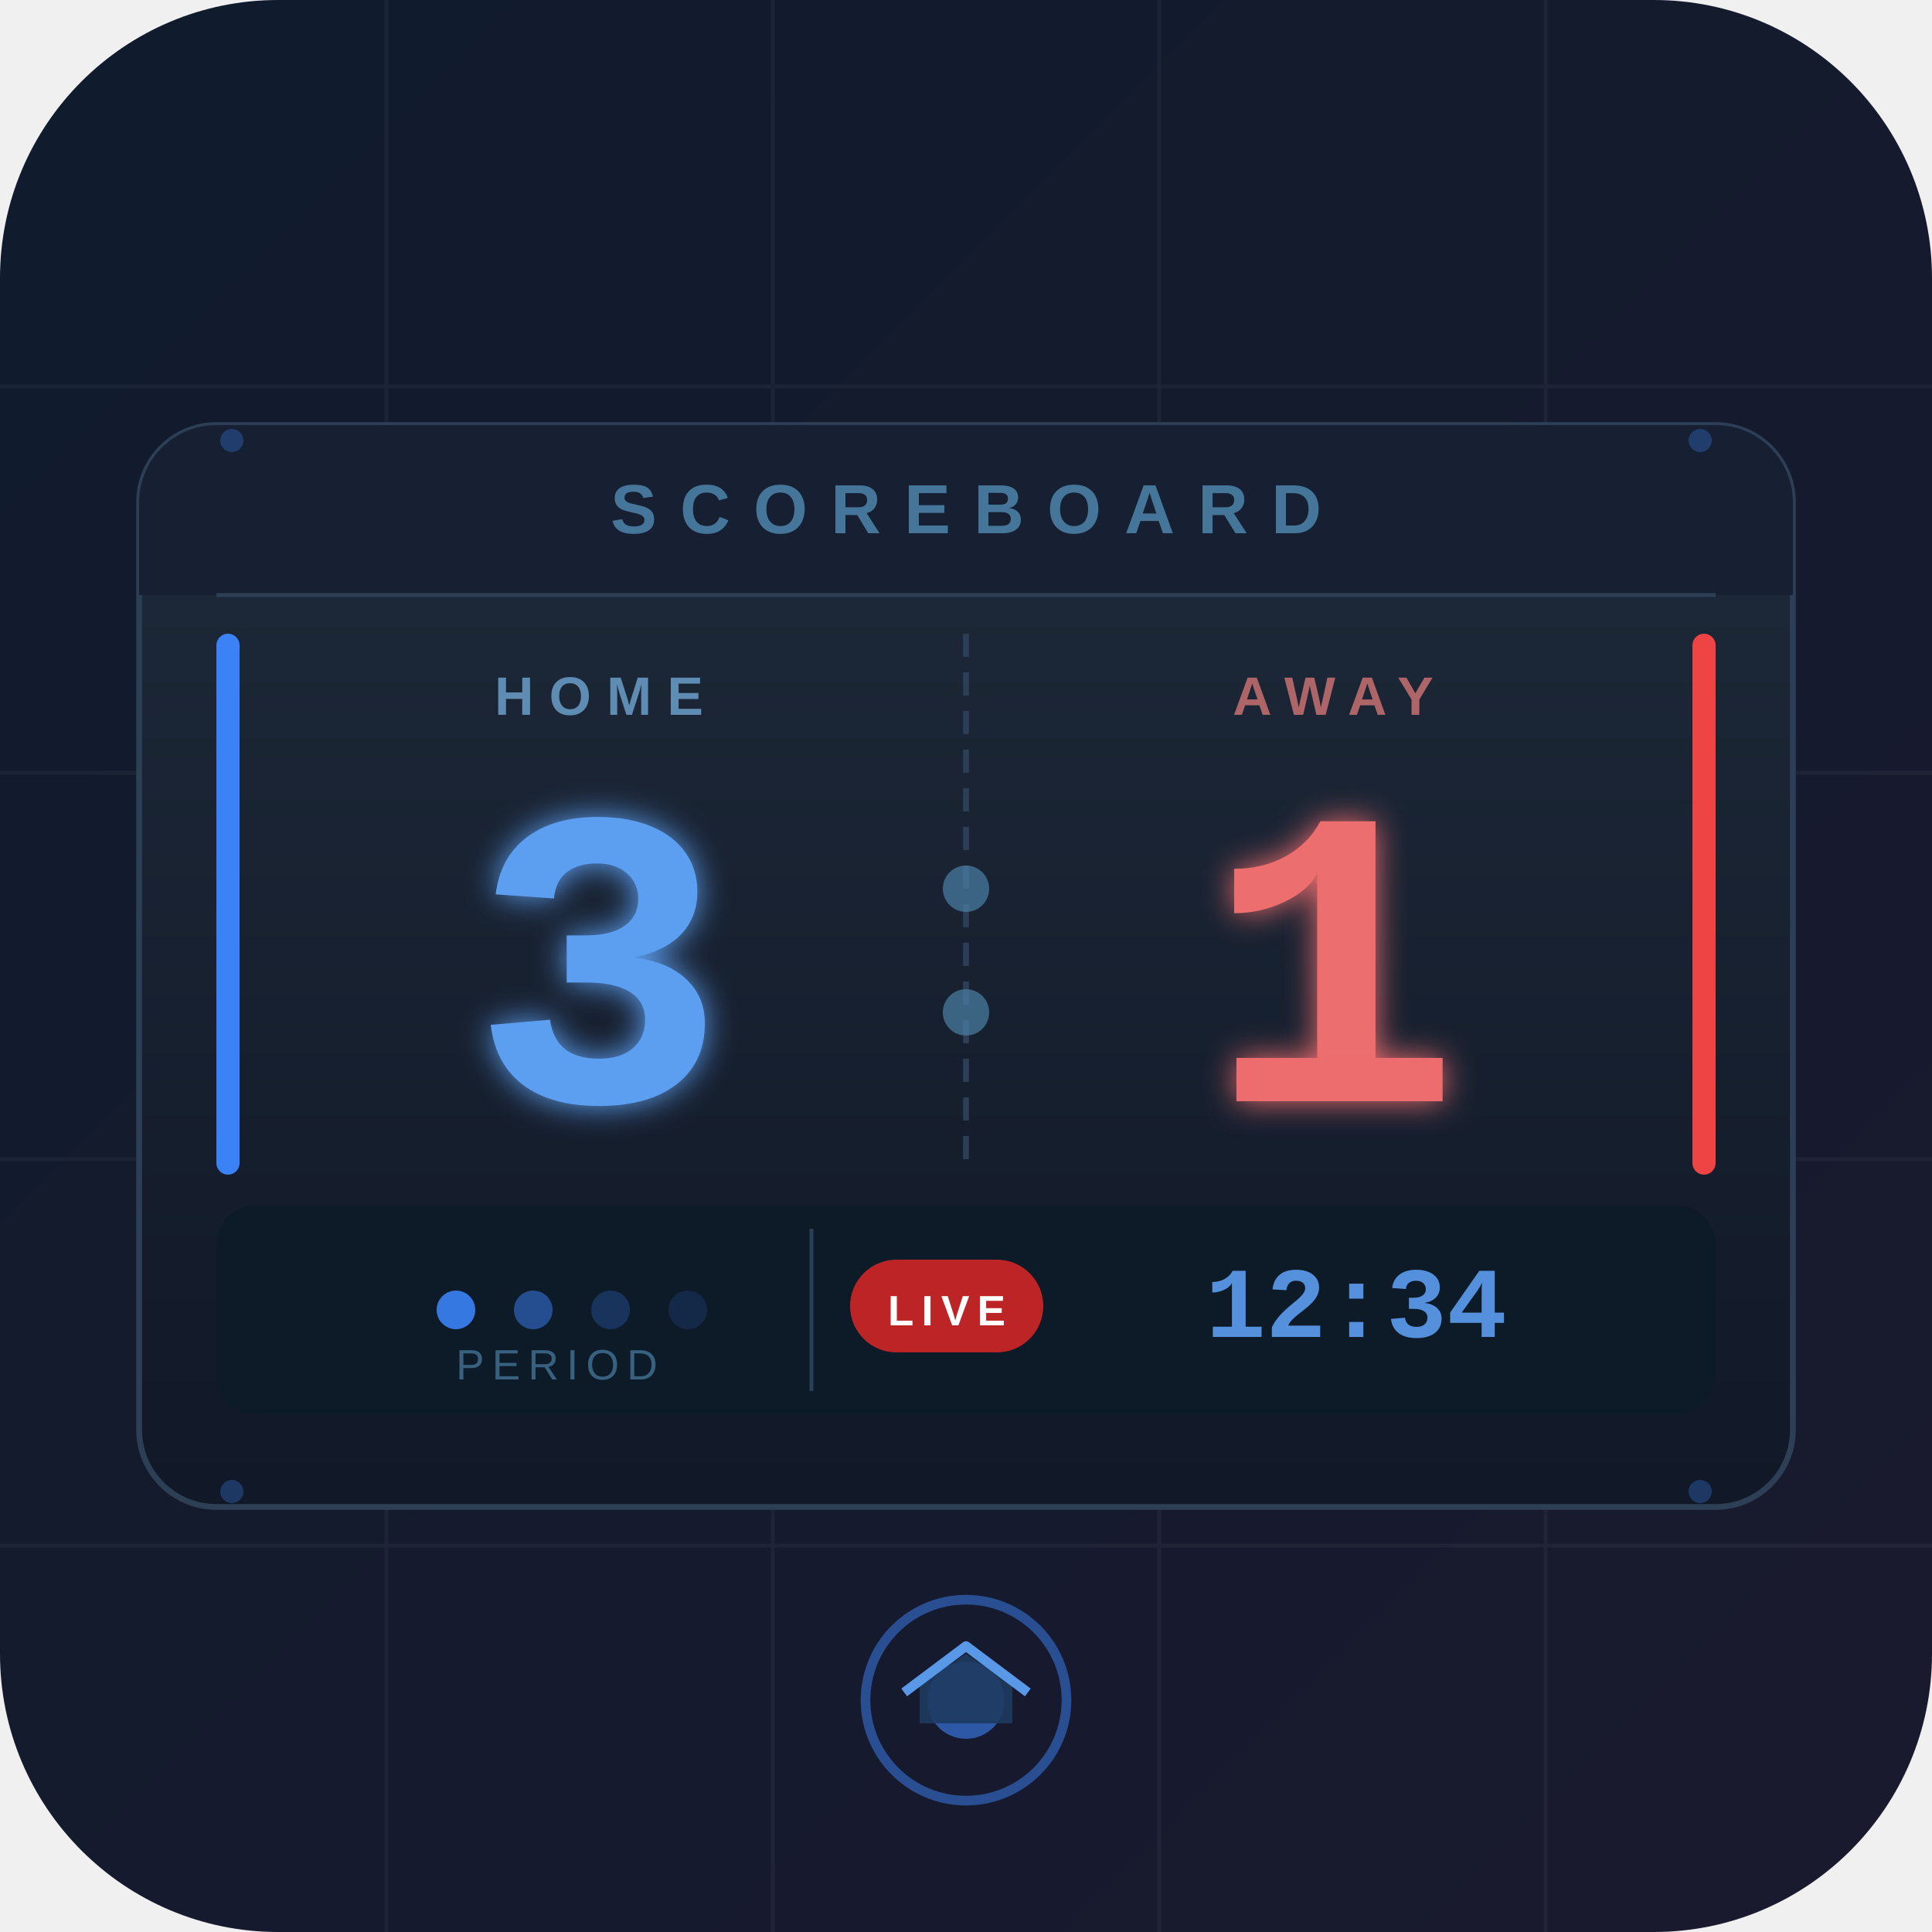
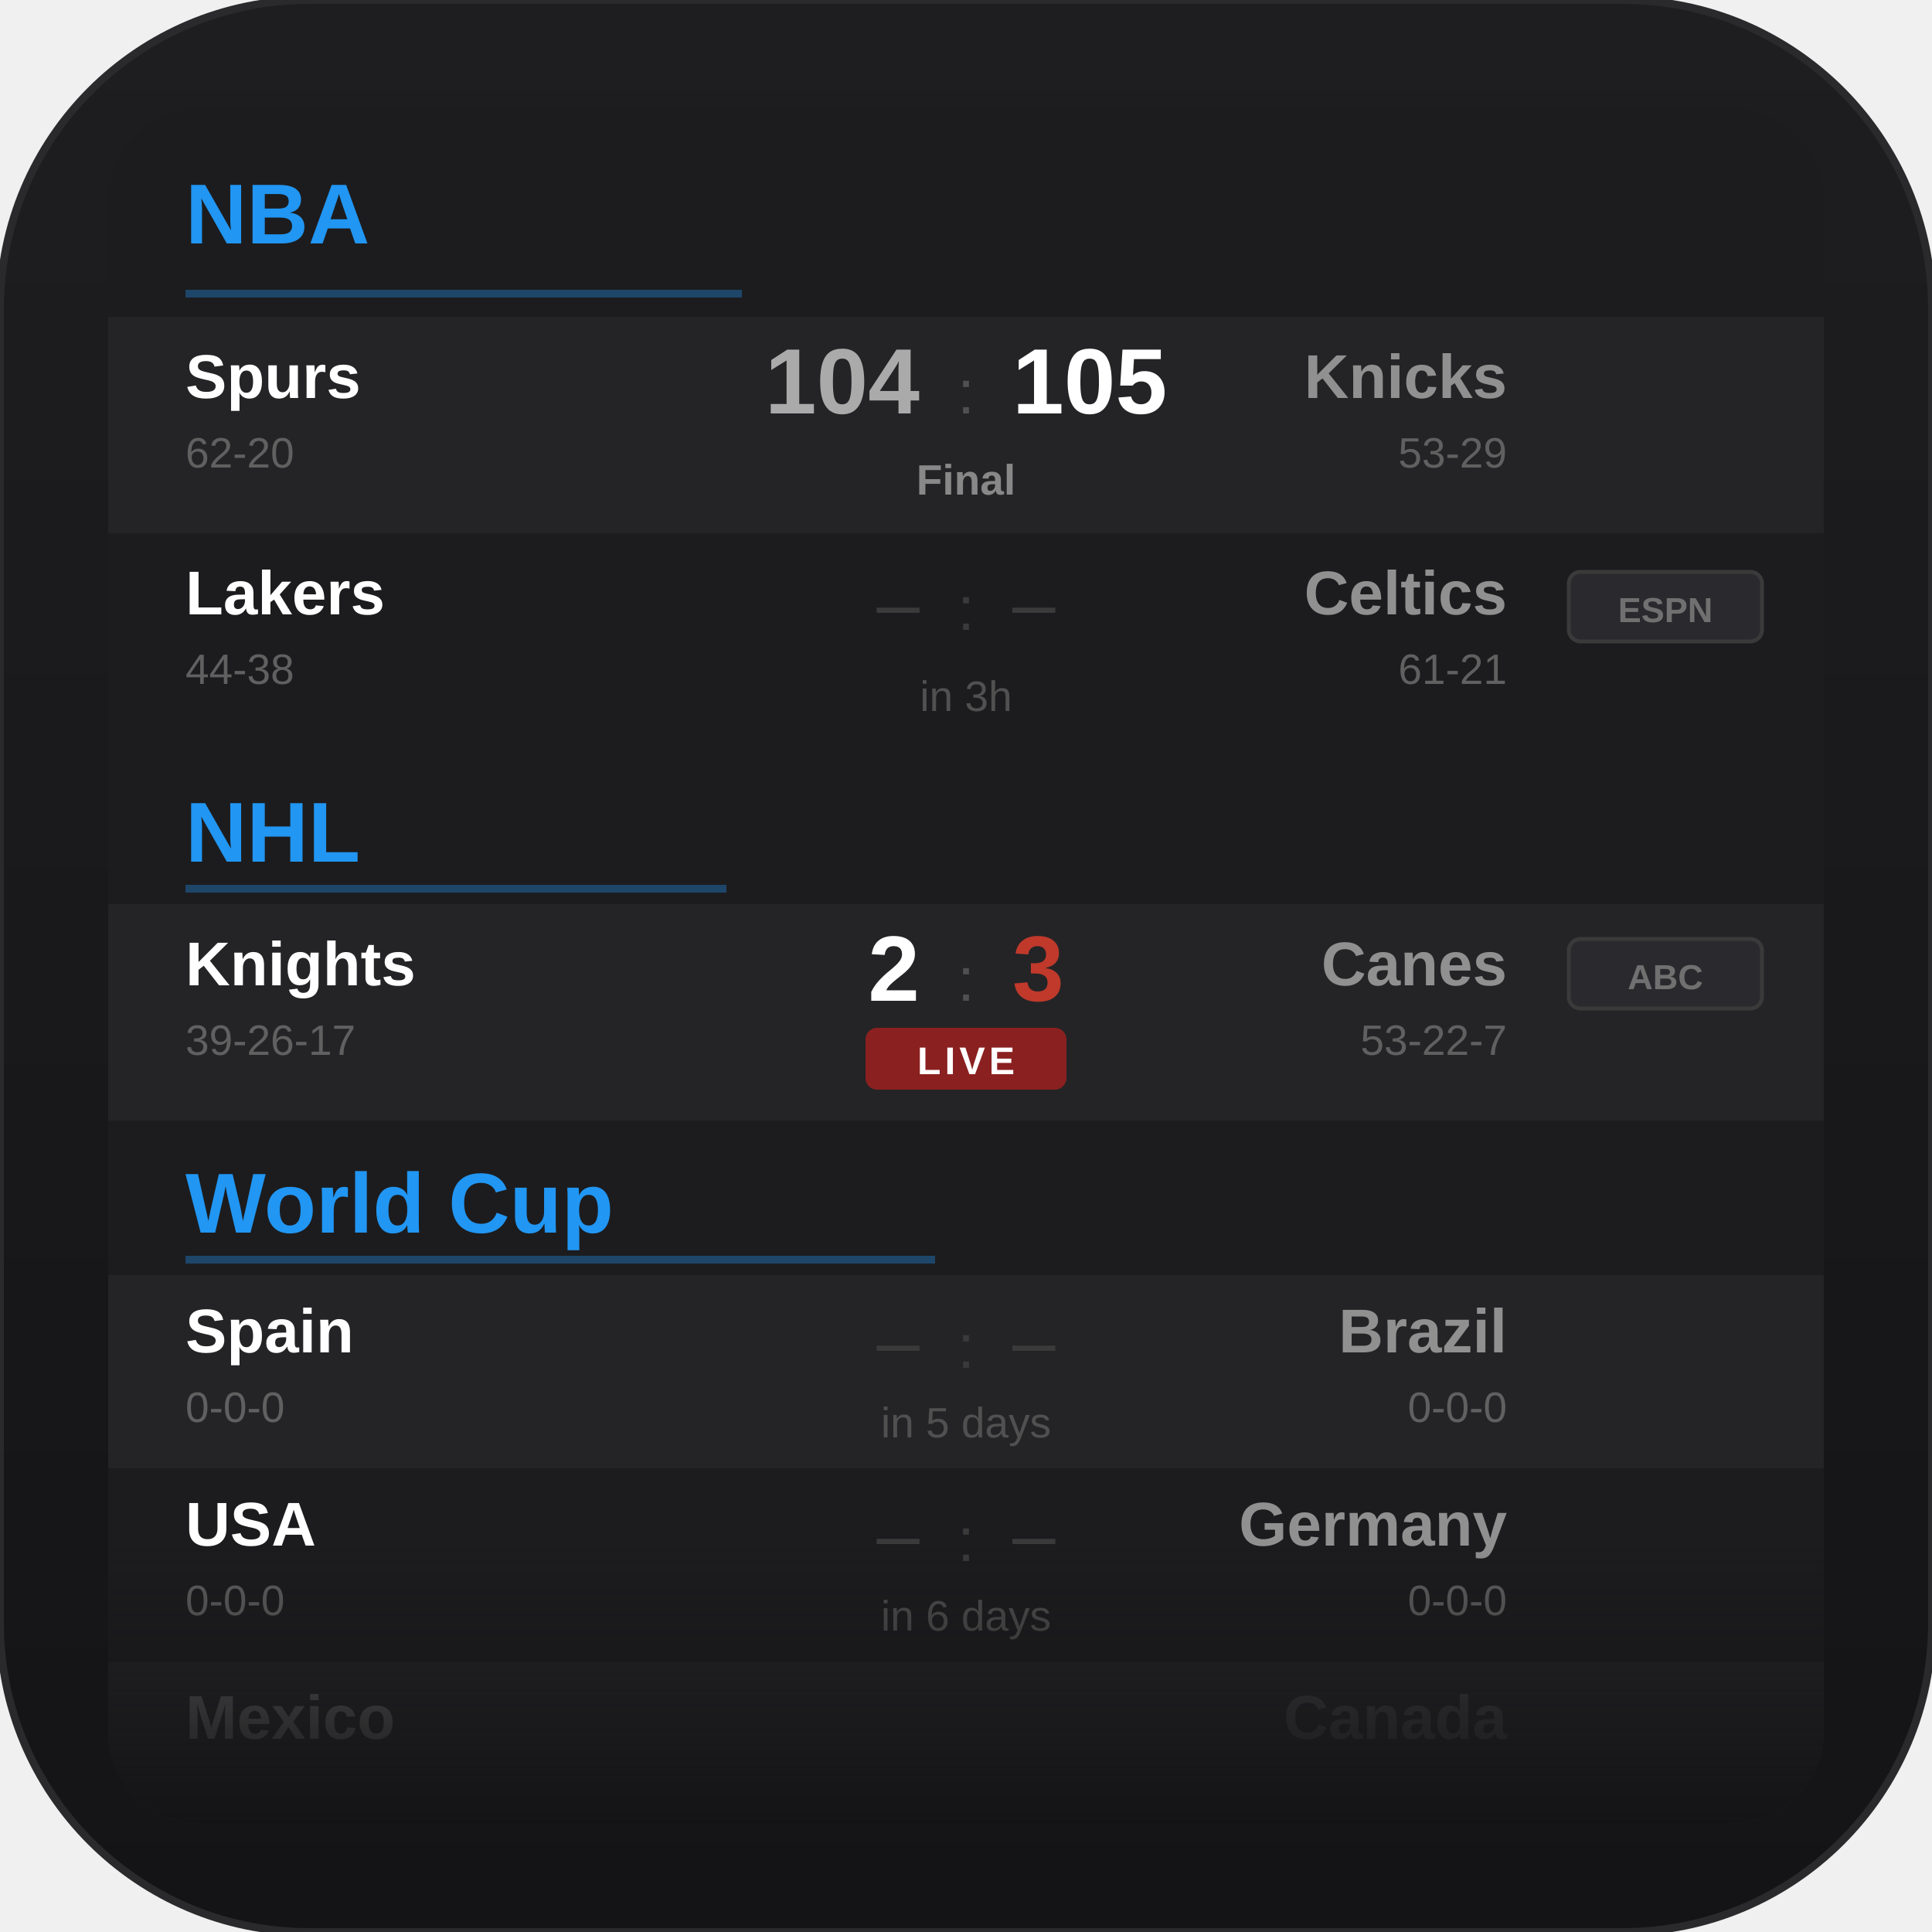
<svg xmlns="http://www.w3.org/2000/svg" viewBox="0 0 500 500" width="500" height="500">
  <defs>
-     <linearGradient id="bg" x1="0" y1="0" x2="1" y2="1">
-       <stop offset="0%" stop-color="#0f1b2d" />
-       <stop offset="100%" stop-color="#1a1a2e" />
+     <linearGradient id="bg" x1="0" y1="0" x2="0" y2="1">
+       <stop offset="0%" stop-color="#1e1e20" />
+       <stop offset="100%" stop-color="#141416" />
    </linearGradient>
-     <linearGradient id="panel" x1="0" y1="0" x2="0" y2="1">
-       <stop offset="0%" stop-color="#1e2a3a" />
-       <stop offset="100%" stop-color="#111827" />
+     <linearGradient id="fade" x1="0" y1="0" x2="0" y2="1">
+       <stop offset="0%" stop-color="#141416" stop-opacity="0" />
+       <stop offset="100%" stop-color="#141416" stop-opacity="1" />
    </linearGradient>
-     <filter id="glow-blue" x="-20%" y="-20%" width="140%" height="140%">
-       <feGaussianBlur stdDeviation="4" result="blur" />
-       <feMerge>
-         <feMergeNode in="blur" />
-         <feMergeNode in="SourceGraphic" />
-       </feMerge>
-     </filter>
-     <filter id="glow-red" x="-20%" y="-20%" width="140%" height="140%">
-       <feGaussianBlur stdDeviation="4" result="blur" />
-       <feMerge>
-         <feMergeNode in="blur" />
-         <feMergeNode in="SourceGraphic" />
-       </feMerge>
-     </filter>
-     <filter id="led">
-       <feComponentTransfer>
-         <feFuncA type="linear" slope="1" />
-       </feComponentTransfer>
-     </filter>
-     <filter id="inner-shadow">
-       <feOffset dx="0" dy="2" />
-       <feGaussianBlur stdDeviation="3" result="blur" />
-       <feComposite in="SourceGraphic" in2="blur" operator="over" />
-     </filter>
+     <clipPath id="card-clip">
+       <rect x="28" y="28" width="444" height="444" rx="24" ry="24" />
+     </clipPath>
  </defs>
-   <rect width="500" height="500" rx="72" ry="72" fill="url(#bg)" />
-   <g opacity="0.04" stroke="#ffffff" stroke-width="1">
-     <line x1="0" y1="100" x2="500" y2="100" />
-     <line x1="0" y1="200" x2="500" y2="200" />
-     <line x1="0" y1="300" x2="500" y2="300" />
-     <line x1="0" y1="400" x2="500" y2="400" />
-     <line x1="100" y1="0" x2="100" y2="500" />
-     <line x1="200" y1="0" x2="200" y2="500" />
-     <line x1="300" y1="0" x2="300" y2="500" />
-     <line x1="400" y1="0" x2="400" y2="500" />
+   <rect width="500" height="500" rx="80" ry="80" fill="url(#bg)" />
+   <g clip-path="url(#card-clip)">
+     <rect x="28" y="28" width="444" height="54" fill="#1c1c1e" />
+     <text x="48" y="63" font-family="Arial, sans-serif" font-size="22" font-weight="800" fill="#2196F3">NBA</text>
+     <line x1="48" y1="76" x2="192" y2="76" stroke="#2196F3" stroke-width="2" opacity="0.35" />
+     <rect x="28" y="82" width="444" height="56" fill="#242426" />
+     <text x="48" y="103" font-family="Arial, sans-serif" font-size="16" font-weight="700" fill="#ffffff">Spurs</text>
+     <text x="48" y="121" font-family="Arial, sans-serif" font-size="11" fill="#606060">62-20</text>
+     <text x="238" y="107" text-anchor="end" font-family="Arial, sans-serif" font-size="24" font-weight="900" fill="#aaaaaa">104</text>
+     <text x="250" y="107" text-anchor="middle" font-family="Arial, sans-serif" font-size="16" font-weight="400" fill="#505050">:</text>
+     <text x="262" y="107" text-anchor="start" font-family="Arial, sans-serif" font-size="24" font-weight="900" fill="#ffffff">105</text>
+     <text x="250" y="128" text-anchor="middle" font-family="Arial, sans-serif" font-size="11" font-weight="600" fill="#888888">Final</text>
+     <text x="390" y="103" text-anchor="end" font-family="Arial, sans-serif" font-size="16" font-weight="700" fill="#909090">Knicks</text>
+     <text x="390" y="121" text-anchor="end" font-family="Arial, sans-serif" font-size="11" fill="#606060">53-29</text>
+     <rect x="28" y="138" width="444" height="56" fill="#1c1c1e" />
+     <text x="48" y="159" font-family="Arial, sans-serif" font-size="16" font-weight="700" fill="#ffffff">Lakers</text>
+     <text x="48" y="177" font-family="Arial, sans-serif" font-size="11" fill="#606060">44-38</text>
+     <text x="238" y="163" text-anchor="end" font-family="Arial, sans-serif" font-size="20" fill="#3a3a3a">–</text>
+     <text x="250" y="163" text-anchor="middle" font-family="Arial, sans-serif" font-size="16" fill="#3a3a3a">:</text>
+     <text x="262" y="163" text-anchor="start" font-family="Arial, sans-serif" font-size="20" fill="#3a3a3a">–</text>
+     <text x="250" y="184" text-anchor="middle" font-family="Arial, sans-serif" font-size="11" fill="#505050">in 3h</text>
+     <text x="390" y="159" text-anchor="end" font-family="Arial, sans-serif" font-size="16" font-weight="700" fill="#909090">Celtics</text>
+     <text x="390" y="177" text-anchor="end" font-family="Arial, sans-serif" font-size="11" fill="#606060">61-21</text>
+     <rect x="406" y="148" width="50" height="18" rx="3" fill="#2a2a2e" stroke="#3a3a3a" stroke-width="1" />
+     <text x="431" y="161" text-anchor="middle" font-family="Arial, sans-serif" font-size="9" font-weight="700" fill="#707070">ESPN</text>
+     <rect x="28" y="194" width="444" height="40" fill="#1c1c1e" />
+     <text x="48" y="223" font-family="Arial, sans-serif" font-size="22" font-weight="800" fill="#2196F3">NHL</text>
+     <line x1="48" y1="230" x2="188" y2="230" stroke="#2196F3" stroke-width="2" opacity="0.35" />
+     <rect x="28" y="234" width="444" height="56" fill="#242426" />
+     <text x="48" y="255" font-family="Arial, sans-serif" font-size="16" font-weight="700" fill="#ffffff">Knights</text>
+     <text x="48" y="273" font-family="Arial, sans-serif" font-size="11" fill="#606060">39-26-17</text>
+     <text x="238" y="259" text-anchor="end" font-family="Arial, sans-serif" font-size="24" font-weight="900" fill="#ffffff">2</text>
+     <text x="250" y="259" text-anchor="middle" font-family="Arial, sans-serif" font-size="16" fill="#505050">:</text>
+     <text x="262" y="259" text-anchor="start" font-family="Arial, sans-serif" font-size="24" font-weight="900" fill="#c0392b">3</text>
+     <rect x="224" y="266" width="52" height="16" rx="3" fill="#8b2020" />
+     <text x="250" y="278" text-anchor="middle" font-family="Arial, sans-serif" font-size="10" font-weight="800" fill="#ffffff" letter-spacing="1">LIVE</text>
+     <text x="390" y="255" text-anchor="end" font-family="Arial, sans-serif" font-size="16" font-weight="700" fill="#909090">Canes</text>
+     <text x="390" y="273" text-anchor="end" font-family="Arial, sans-serif" font-size="11" fill="#606060">53-22-7</text>
+     <rect x="406" y="243" width="50" height="18" rx="3" fill="#2a2a2e" stroke="#3a3a3a" stroke-width="1" />
+     <text x="431" y="256" text-anchor="middle" font-family="Arial, sans-serif" font-size="9" font-weight="700" fill="#707070">ABC</text>
+     <rect x="28" y="290" width="444" height="40" fill="#1c1c1e" />
+     <text x="48" y="319" font-family="Arial, sans-serif" font-size="22" font-weight="800" fill="#2196F3">World Cup</text>
+     <line x1="48" y1="326" x2="242" y2="326" stroke="#2196F3" stroke-width="2" opacity="0.35" />
+     <rect x="28" y="330" width="444" height="50" fill="#242426" />
+     <text x="48" y="350" font-family="Arial, sans-serif" font-size="16" font-weight="700" fill="#ffffff">Spain</text>
+     <text x="48" y="368" font-family="Arial, sans-serif" font-size="11" fill="#606060">0-0-0</text>
+     <text x="238" y="354" text-anchor="end" font-family="Arial, sans-serif" font-size="20" fill="#3a3a3a">–</text>
+     <text x="250" y="354" text-anchor="middle" font-family="Arial, sans-serif" font-size="16" fill="#3a3a3a">:</text>
+     <text x="262" y="354" text-anchor="start" font-family="Arial, sans-serif" font-size="20" fill="#3a3a3a">–</text>
+     <text x="250" y="372" text-anchor="middle" font-family="Arial, sans-serif" font-size="11" fill="#505050">in 5 days</text>
+     <text x="390" y="350" text-anchor="end" font-family="Arial, sans-serif" font-size="16" font-weight="700" fill="#909090">Brazil</text>
+     <text x="390" y="368" text-anchor="end" font-family="Arial, sans-serif" font-size="11" fill="#606060">0-0-0</text>
+     <rect x="28" y="380" width="444" height="50" fill="#1c1c1e" />
+     <text x="48" y="400" font-family="Arial, sans-serif" font-size="16" font-weight="700" fill="#ffffff">USA</text>
+     <text x="48" y="418" font-family="Arial, sans-serif" font-size="11" fill="#606060">0-0-0</text>
+     <text x="238" y="404" text-anchor="end" font-family="Arial, sans-serif" font-size="20" fill="#3a3a3a">–</text>
+     <text x="250" y="404" text-anchor="middle" font-family="Arial, sans-serif" font-size="16" fill="#3a3a3a">:</text>
+     <text x="262" y="404" text-anchor="start" font-family="Arial, sans-serif" font-size="20" fill="#3a3a3a">–</text>
+     <text x="250" y="422" text-anchor="middle" font-family="Arial, sans-serif" font-size="11" fill="#505050">in 6 days</text>
+     <text x="390" y="400" text-anchor="end" font-family="Arial, sans-serif" font-size="16" font-weight="700" fill="#909090">Germany</text>
+     <text x="390" y="418" text-anchor="end" font-family="Arial, sans-serif" font-size="11" fill="#606060">0-0-0</text>
+     <rect x="28" y="430" width="444" height="42" fill="#242426" />
+     <text x="48" y="450" font-family="Arial, sans-serif" font-size="16" font-weight="700" fill="#ffffff" opacity="0.25">Mexico</text>
+     <text x="390" y="450" text-anchor="end" font-family="Arial, sans-serif" font-size="16" font-weight="700" fill="#909090" opacity="0.25">Canada</text>
+     <rect x="28" y="400" width="444" height="72" fill="url(#fade)" />
  </g>
-   <rect x="36" y="110" width="428" height="280" rx="20" ry="20" fill="url(#panel)" stroke="#2d3f55" stroke-width="1.5" />
-   <rect x="36" y="110" width="428" height="44" rx="20" ry="20" fill="#162032" />
-   <rect x="36" y="132" width="428" height="22" fill="#162032" />
-   <text x="250" y="138" text-anchor="middle" font-family="'Arial Narrow', Arial, sans-serif" font-size="18" font-weight="700" letter-spacing="6" fill="#4a7fa5" opacity="0.9">SCOREBOARD</text>
-   <line x1="56" y1="154" x2="444" y2="154" stroke="#2d3f55" stroke-width="1" />
-   <rect x="56" y="164" width="6" height="140" rx="3" fill="#3b82f6" />
-   <text x="155" y="185" text-anchor="middle" font-family="'Arial Narrow', Arial, sans-serif" font-size="14" font-weight="700" letter-spacing="4" fill="#6b9ec8" opacity="0.85">HOME</text>
-   <text x="155" y="285" text-anchor="middle" font-family="'Courier New', 'Consolas', monospace" font-size="110" font-weight="900" fill="#60a5fa" filter="url(#glow-blue)" opacity="0.95">3</text>
-   <rect x="438" y="164" width="6" height="140" rx="3" fill="#ef4444" />
-   <text x="345" y="185" text-anchor="middle" font-family="'Arial Narrow', Arial, sans-serif" font-size="14" font-weight="700" letter-spacing="4" fill="#c87070" opacity="0.85">AWAY</text>
-   <text x="345" y="285" text-anchor="middle" font-family="'Courier New', 'Consolas', monospace" font-size="110" font-weight="900" fill="#f87171" filter="url(#glow-red)" opacity="0.95">1</text>
-   <line x1="250" y1="164" x2="250" y2="304" stroke="#2d3f55" stroke-width="1.5" stroke-dasharray="6,4" />
-   <circle cx="250" cy="230" r="6" fill="#4a7fa5" opacity="0.7" />
-   <circle cx="250" cy="262" r="6" fill="#4a7fa5" opacity="0.7" />
-   <rect x="56" y="312" width="388" height="54" rx="10" fill="#0d1a28" />
-   <circle cx="118" cy="339" r="5" fill="#3b82f6" opacity="0.9" />
-   <circle cx="138" cy="339" r="5" fill="#3b82f6" opacity="0.5" />
-   <circle cx="158" cy="339" r="5" fill="#3b82f6" opacity="0.25" />
-   <circle cx="178" cy="339" r="5" fill="#3b82f6" opacity="0.15" />
-   <text x="118" y="357" font-family="'Arial Narrow', Arial, sans-serif" font-size="11" letter-spacing="2" fill="#4a7fa5" opacity="0.7">PERIOD</text>
-   <text x="390" y="346" text-anchor="end" font-family="'Courier New', monospace" font-size="26" font-weight="700" fill="#60a5fa" opacity="0.85">12:34</text>
-   <line x1="210" y1="318" x2="210" y2="360" stroke="#2d3f55" stroke-width="1" />
-   <rect x="220" y="326" width="50" height="24" rx="12" fill="#dc2626" opacity="0.85" />
-   <text x="245" y="343" text-anchor="middle" font-family="Arial, sans-serif" font-size="11" font-weight="800" letter-spacing="2" fill="#ffffff">LIVE</text>
-   <circle cx="250" cy="440" r="26" fill="none" stroke="#3b82f6" stroke-width="2.5" opacity="0.5" />
-   <circle cx="250" cy="440" r="10" fill="#3b82f6" opacity="0.6" />
-   <path d="M238 446 L238 436 L250 428 L262 436 L262 446 Z" fill="#1e3a5f" opacity="0.9" />
-   <path d="M234 438 L250 426 L266 438" fill="none" stroke="#60a5fa" stroke-width="2.5" stroke-linejoin="round" opacity="0.9" />
-   <circle cx="60" cy="114" r="3" fill="#3b82f6" opacity="0.3" />
-   <circle cx="440" cy="114" r="3" fill="#3b82f6" opacity="0.3" />
-   <circle cx="60" cy="386" r="3" fill="#3b82f6" opacity="0.3" />
-   <circle cx="440" cy="386" r="3" fill="#3b82f6" opacity="0.3" />
+   <rect width="500" height="500" rx="80" ry="80" fill="none" stroke="#2a2a2c" stroke-width="2" />
</svg>
